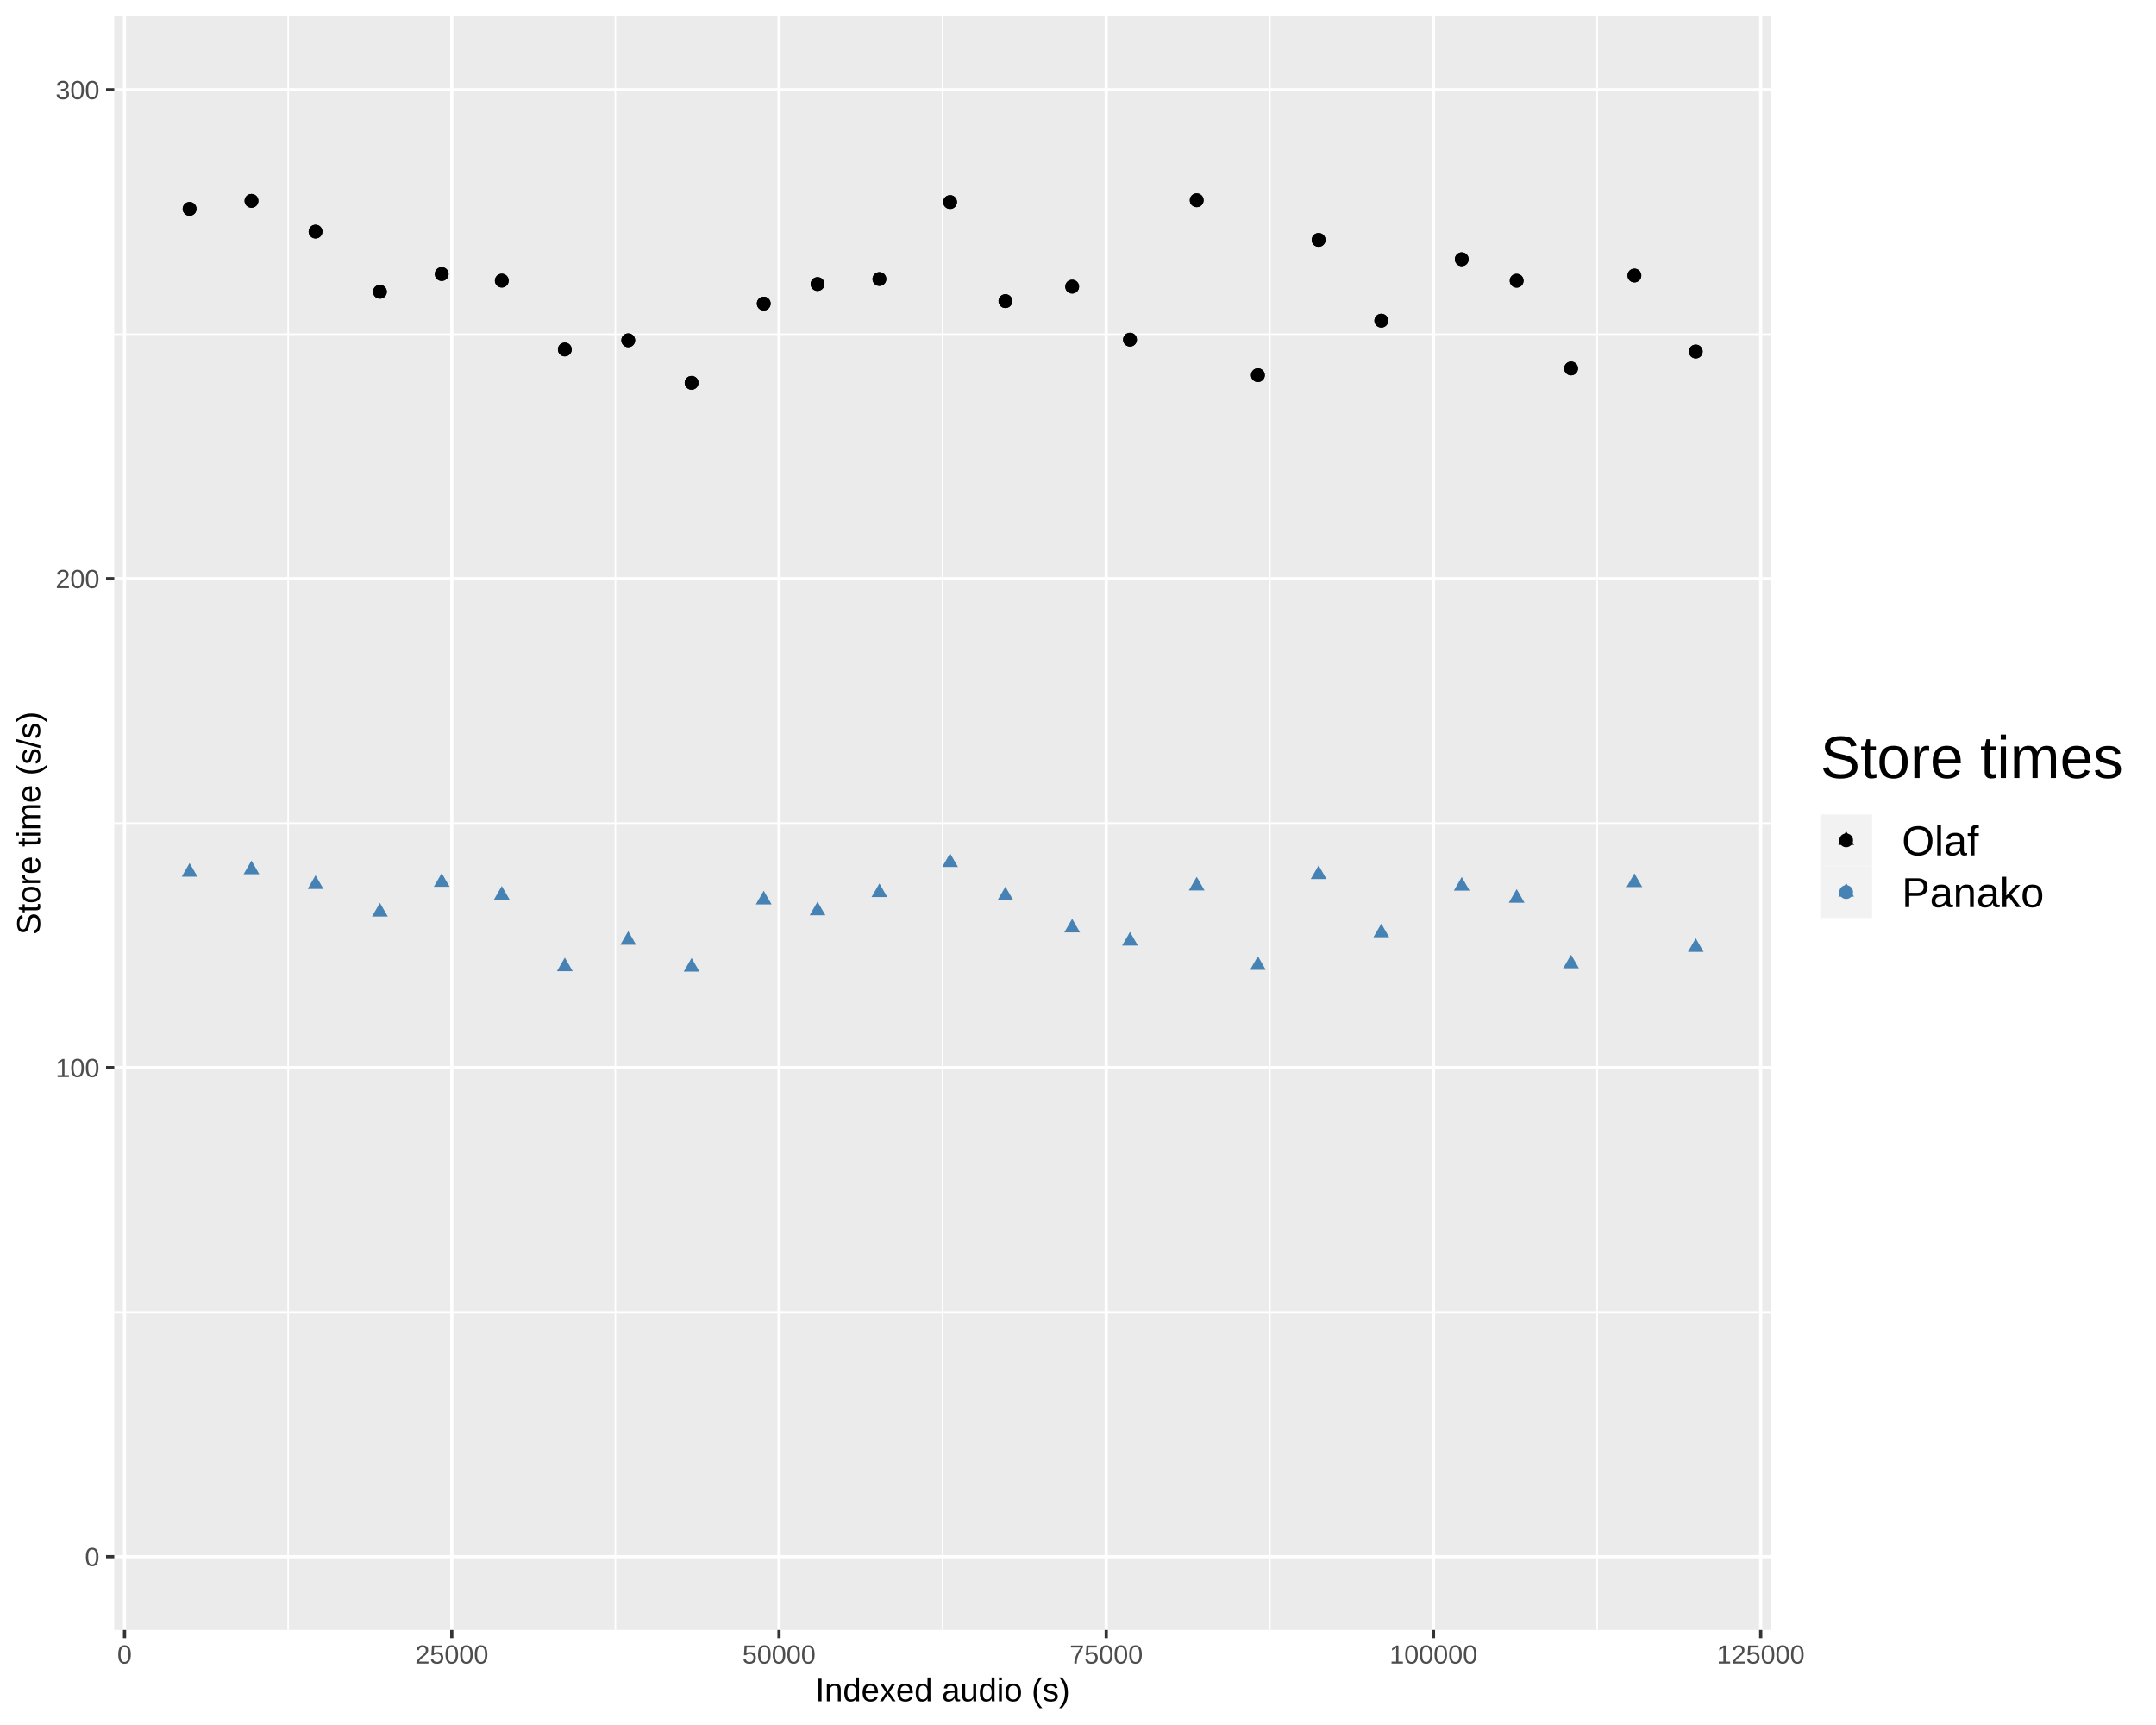
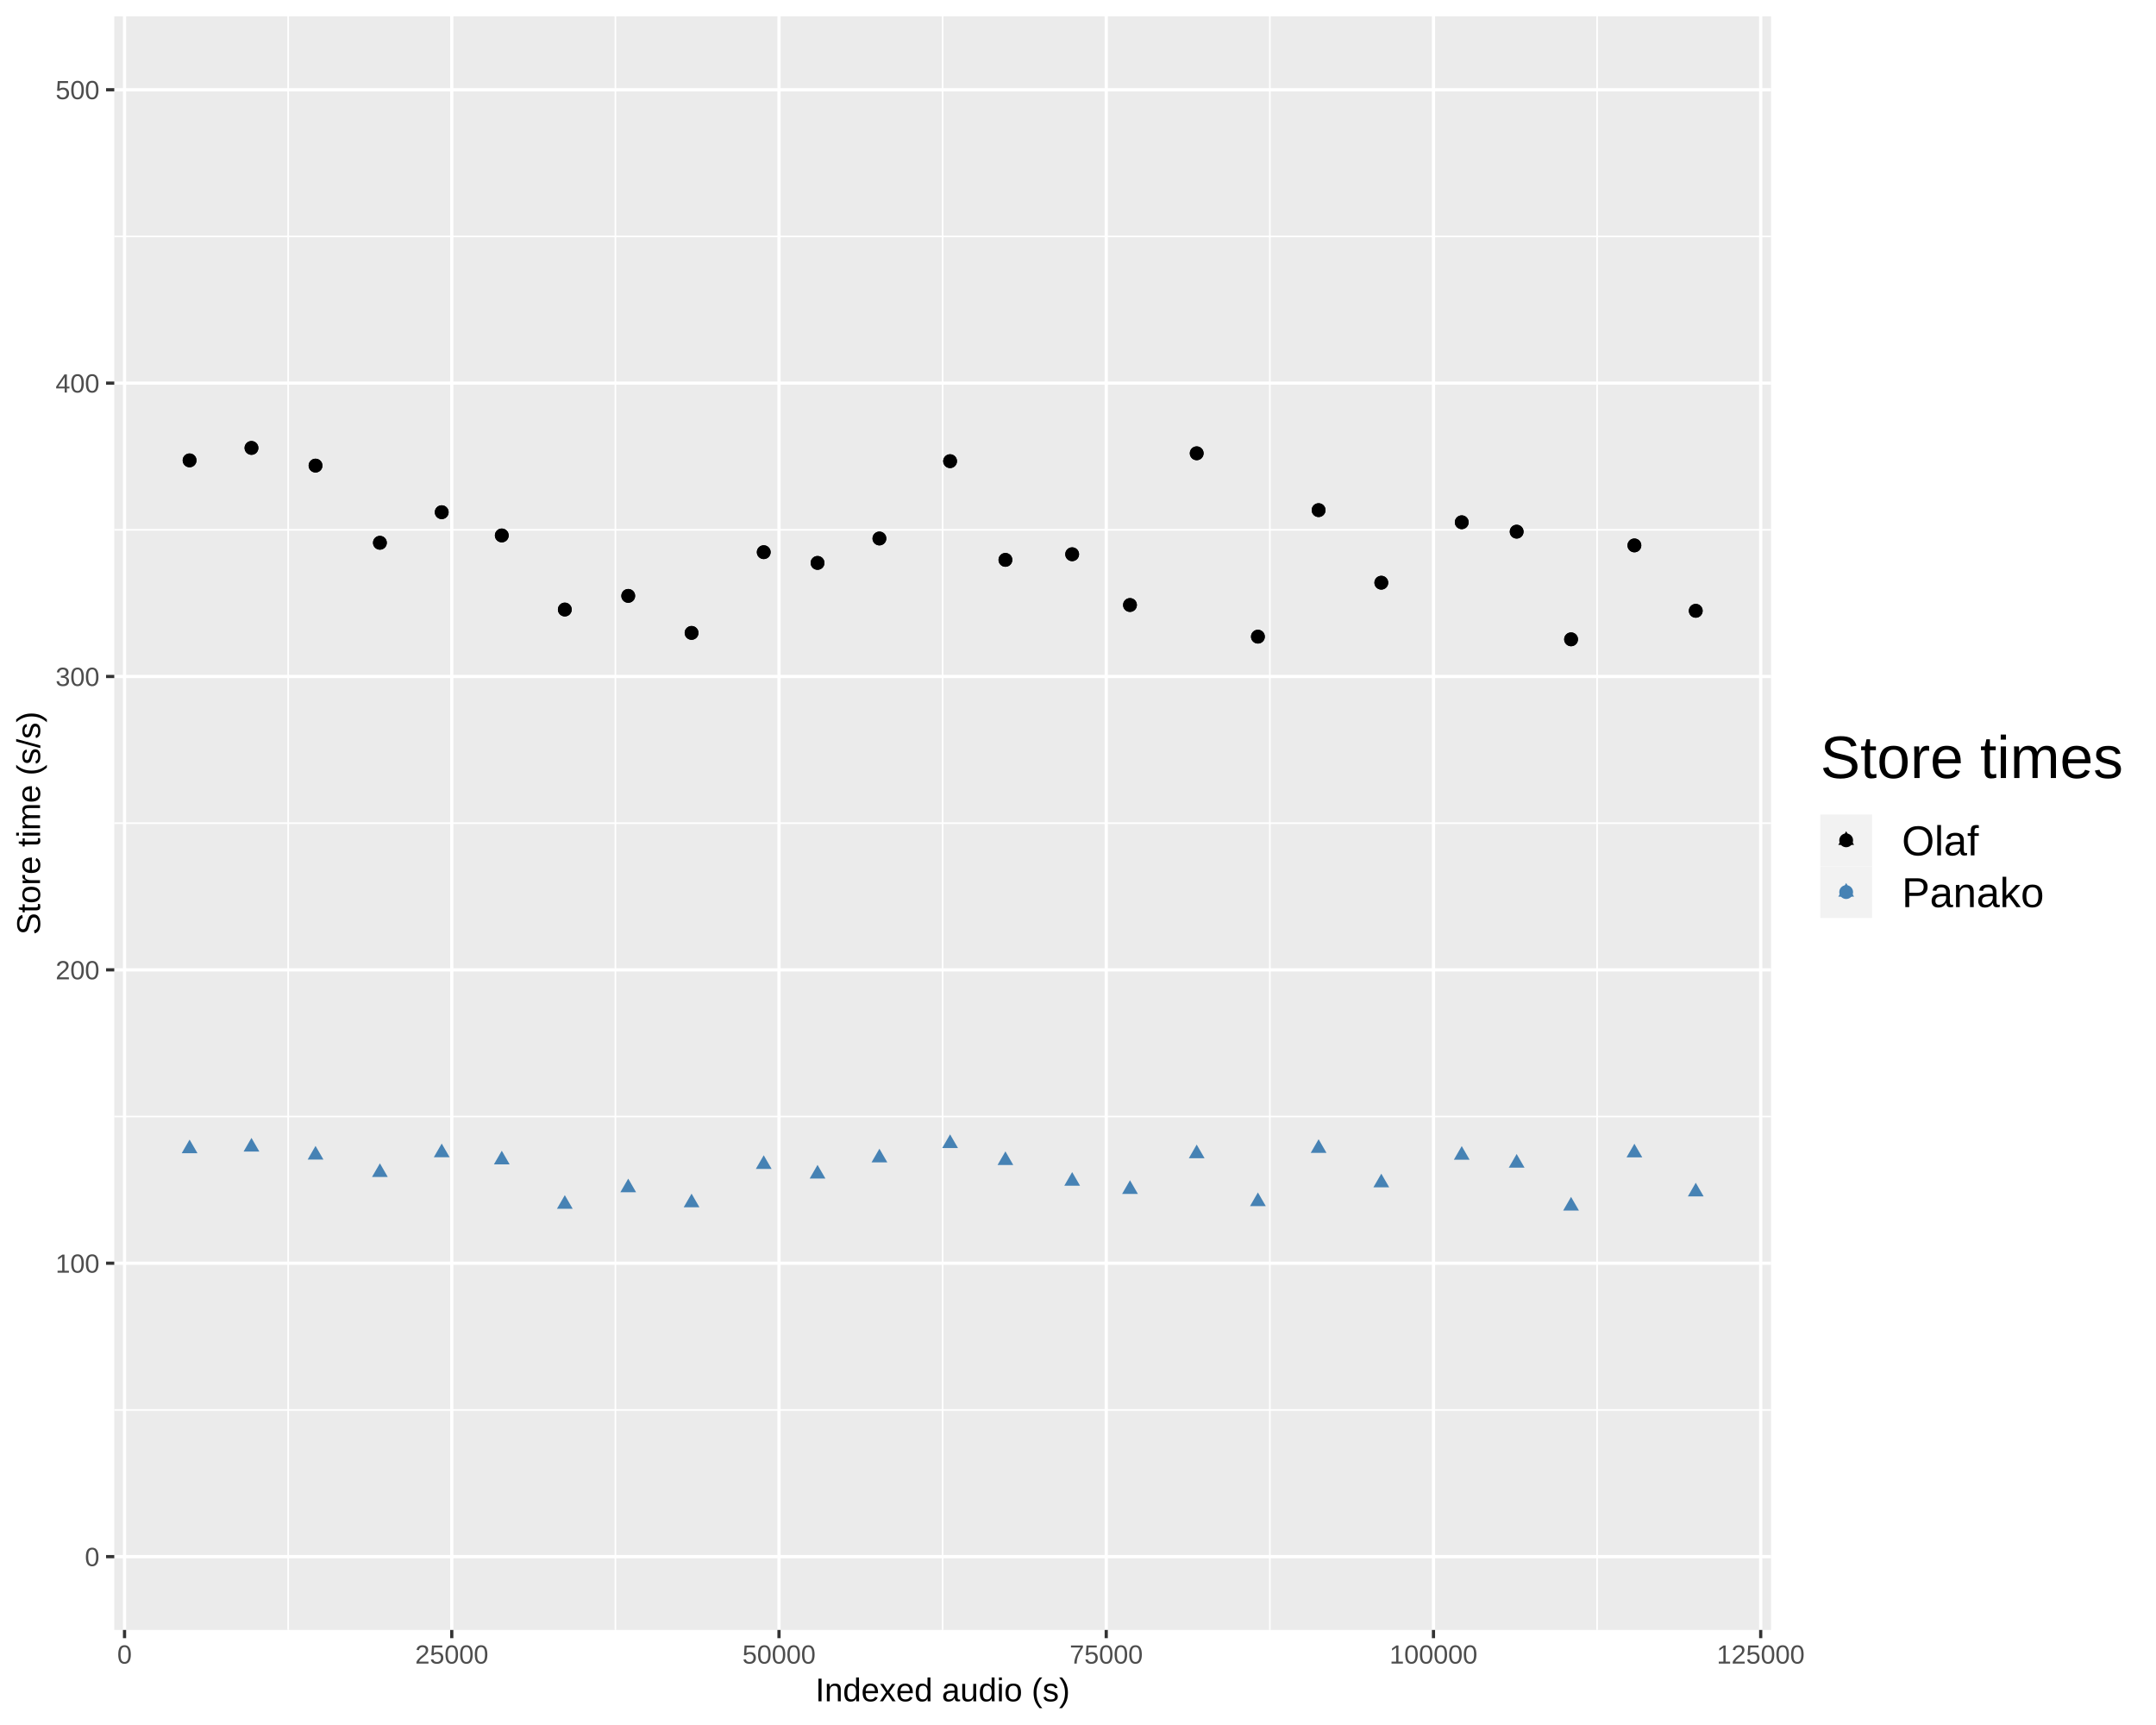
<svg xmlns="http://www.w3.org/2000/svg" class="svglite" width="720.00pt" height="576.00pt" viewBox="0 0 720.00 576.00">
  <defs>
    <style type="text/css">
    .svglite line, .svglite polyline, .svglite polygon, .svglite path, .svglite rect, .svglite circle {
      fill: none;
      stroke: #000000;
      stroke-linecap: round;
      stroke-linejoin: round;
      stroke-miterlimit: 10.00;
    }
    .svglite text {
      white-space: pre;
    }
  </style>
  </defs>
  <rect width="100%" height="100%" style="stroke: none; fill: #FFFFFF;" />
  <defs>
    <clipPath id="cpMC4wMHw3MjAuMDB8MC4wMHw1NzYuMDA=">
      <rect x="0.00" y="0.00" width="720.00" height="576.00" />
    </clipPath>
  </defs>
  <g clip-path="url(#cpMC4wMHw3MjAuMDB8MC4wMHw1NzYuMDA=)">
    <rect x="0.00" y="0.00" width="720.00" height="576.00" style="stroke-width: 1.07; stroke: #FFFFFF; fill: #FFFFFF;" />
  </g>
  <defs>
    <clipPath id="cpMzguMTZ8NTkxLjQ1fDUuNDh8NTQ0LjI3">
      <rect x="38.16" y="5.48" width="553.29" height="538.79" />
    </clipPath>
  </defs>
  <g clip-path="url(#cpMzguMTZ8NTkxLjQ1fDUuNDh8NTQ0LjI3)">
    <rect x="38.16" y="5.48" width="553.29" height="538.79" style="stroke-width: 1.07; stroke: none; fill: #EBEBEB;" />
-     <polyline points="38.16,438.14 591.45,438.14 " style="stroke-width: 0.53; stroke: #FFFFFF; stroke-linecap: butt;" />
+     <polyline points="38.16,470.80 591.45,470.80 " style="stroke-width: 0.53; stroke: #FFFFFF; stroke-linecap: butt;" />
+     <polyline points="38.16,372.83 591.45,372.83 " style="stroke-width: 0.53; stroke: #FFFFFF; stroke-linecap: butt;" />
    <polyline points="38.16,274.87 591.45,274.87 " style="stroke-width: 0.53; stroke: #FFFFFF; stroke-linecap: butt;" />
-     <polyline points="38.16,111.60 591.45,111.60 " style="stroke-width: 0.53; stroke: #FFFFFF; stroke-linecap: butt;" />
+     <polyline points="38.16,176.91 591.45,176.91 " style="stroke-width: 0.53; stroke: #FFFFFF; stroke-linecap: butt;" />
+     <polyline points="38.16,78.95 591.45,78.95 " style="stroke-width: 0.53; stroke: #FFFFFF; stroke-linecap: butt;" />
    <polyline points="96.23,544.27 96.23,5.48 " style="stroke-width: 0.53; stroke: #FFFFFF; stroke-linecap: butt;" />
    <polyline points="205.51,544.27 205.51,5.48 " style="stroke-width: 0.53; stroke: #FFFFFF; stroke-linecap: butt;" />
    <polyline points="314.79,544.27 314.79,5.48 " style="stroke-width: 0.53; stroke: #FFFFFF; stroke-linecap: butt;" />
    <polyline points="424.07,544.27 424.07,5.48 " style="stroke-width: 0.53; stroke: #FFFFFF; stroke-linecap: butt;" />
    <polyline points="533.35,544.27 533.35,5.48 " style="stroke-width: 0.53; stroke: #FFFFFF; stroke-linecap: butt;" />
    <polyline points="38.16,519.78 591.45,519.78 " style="stroke-width: 1.07; stroke: #FFFFFF; stroke-linecap: butt;" />
-     <polyline points="38.16,356.51 591.45,356.51 " style="stroke-width: 1.07; stroke: #FFFFFF; stroke-linecap: butt;" />
-     <polyline points="38.16,193.24 591.45,193.24 " style="stroke-width: 1.07; stroke: #FFFFFF; stroke-linecap: butt;" />
+     <polyline points="38.16,421.81 591.45,421.81 " style="stroke-width: 1.07; stroke: #FFFFFF; stroke-linecap: butt;" />
+     <polyline points="38.16,323.85 591.45,323.85 " style="stroke-width: 1.07; stroke: #FFFFFF; stroke-linecap: butt;" />
+     <polyline points="38.16,225.89 591.45,225.89 " style="stroke-width: 1.07; stroke: #FFFFFF; stroke-linecap: butt;" />
+     <polyline points="38.16,127.93 591.45,127.93 " style="stroke-width: 1.07; stroke: #FFFFFF; stroke-linecap: butt;" />
    <polyline points="38.16,29.97 591.45,29.97 " style="stroke-width: 1.07; stroke: #FFFFFF; stroke-linecap: butt;" />
    <polyline points="41.59,544.27 41.59,5.48 " style="stroke-width: 1.07; stroke: #FFFFFF; stroke-linecap: butt;" />
    <polyline points="150.87,544.27 150.87,5.48 " style="stroke-width: 1.07; stroke: #FFFFFF; stroke-linecap: butt;" />
    <polyline points="260.15,544.27 260.15,5.48 " style="stroke-width: 1.07; stroke: #FFFFFF; stroke-linecap: butt;" />
    <polyline points="369.43,544.27 369.43,5.48 " style="stroke-width: 1.07; stroke: #FFFFFF; stroke-linecap: butt;" />
    <polyline points="478.71,544.27 478.71,5.48 " style="stroke-width: 1.07; stroke: #FFFFFF; stroke-linecap: butt;" />
    <polyline points="587.99,544.27 587.99,5.48 " style="stroke-width: 1.07; stroke: #FFFFFF; stroke-linecap: butt;" />
-     <circle cx="63.31" cy="69.74" r="1.95" style="stroke-width: 0.71; fill: #000000;" />
-     <circle cx="83.98" cy="67.06" r="1.95" style="stroke-width: 0.71; fill: #000000;" />
-     <circle cx="105.37" cy="77.33" r="1.95" style="stroke-width: 0.71; fill: #000000;" />
-     <circle cx="126.87" cy="97.43" r="1.95" style="stroke-width: 0.71; fill: #000000;" />
-     <circle cx="147.51" cy="91.51" r="1.95" style="stroke-width: 0.71; fill: #000000;" />
-     <circle cx="167.57" cy="93.71" r="1.95" style="stroke-width: 0.71; fill: #000000;" />
-     <circle cx="188.62" cy="116.70" r="1.95" style="stroke-width: 0.71; fill: #000000;" />
-     <circle cx="209.80" cy="113.63" r="1.95" style="stroke-width: 0.71; fill: #000000;" />
-     <circle cx="230.95" cy="127.83" r="1.95" style="stroke-width: 0.71; fill: #000000;" />
-     <circle cx="255.05" cy="101.37" r="1.95" style="stroke-width: 0.71; fill: #000000;" />
-     <circle cx="273.02" cy="94.85" r="1.95" style="stroke-width: 0.71; fill: #000000;" />
-     <circle cx="293.68" cy="93.17" r="1.95" style="stroke-width: 0.71; fill: #000000;" />
-     <circle cx="317.28" cy="67.47" r="1.95" style="stroke-width: 0.71; fill: #000000;" />
-     <circle cx="335.76" cy="100.55" r="1.95" style="stroke-width: 0.71; fill: #000000;" />
-     <circle cx="358.05" cy="95.72" r="1.95" style="stroke-width: 0.71; fill: #000000;" />
-     <circle cx="377.36" cy="113.42" r="1.95" style="stroke-width: 0.71; fill: #000000;" />
-     <circle cx="399.64" cy="66.87" r="1.95" style="stroke-width: 0.71; fill: #000000;" />
-     <circle cx="420.08" cy="125.27" r="1.95" style="stroke-width: 0.71; fill: #000000;" />
-     <circle cx="440.35" cy="80.11" r="1.95" style="stroke-width: 0.71; fill: #000000;" />
-     <circle cx="461.29" cy="107.07" r="1.95" style="stroke-width: 0.71; fill: #000000;" />
-     <circle cx="488.15" cy="86.56" r="1.95" style="stroke-width: 0.71; fill: #000000;" />
-     <circle cx="506.49" cy="93.74" r="1.95" style="stroke-width: 0.71; fill: #000000;" />
-     <circle cx="524.66" cy="123.03" r="1.95" style="stroke-width: 0.71; fill: #000000;" />
-     <circle cx="545.81" cy="92.00" r="1.95" style="stroke-width: 0.71; fill: #000000;" />
-     <circle cx="566.30" cy="117.38" r="1.95" style="stroke-width: 0.71; fill: #000000;" />
-     <polygon points="63.31,288.18 65.95,292.74 60.68,292.74 " style="stroke-width: 0.71; stroke: none; fill: #4682B4;" />
-     <polygon points="83.98,287.36 86.61,291.92 81.34,291.92 " style="stroke-width: 0.71; stroke: none; fill: #4682B4;" />
-     <polygon points="105.37,292.27 108.01,296.83 102.74,296.83 " style="stroke-width: 0.71; stroke: none; fill: #4682B4;" />
-     <polygon points="126.87,301.48 129.50,306.04 124.23,306.04 " style="stroke-width: 0.71; stroke: none; fill: #4682B4;" />
-     <polygon points="147.51,291.54 150.15,296.10 144.88,296.10 " style="stroke-width: 0.71; stroke: none; fill: #4682B4;" />
-     <polygon points="167.57,295.85 170.20,300.41 164.94,300.41 " style="stroke-width: 0.71; stroke: none; fill: #4682B4;" />
-     <polygon points="188.62,319.74 191.25,324.30 185.99,324.30 " style="stroke-width: 0.71; stroke: none; fill: #4682B4;" />
-     <polygon points="209.80,310.92 212.43,315.48 207.16,315.48 " style="stroke-width: 0.71; stroke: none; fill: #4682B4;" />
-     <polygon points="230.95,319.88 233.58,324.44 228.32,324.44 " style="stroke-width: 0.71; stroke: none; fill: #4682B4;" />
-     <polygon points="255.05,297.43 257.68,301.99 252.41,301.99 " style="stroke-width: 0.71; stroke: none; fill: #4682B4;" />
-     <polygon points="273.02,301.07 275.65,305.63 270.39,305.63 " style="stroke-width: 0.71; stroke: none; fill: #4682B4;" />
-     <polygon points="293.68,294.98 296.32,299.54 291.05,299.54 " style="stroke-width: 0.71; stroke: none; fill: #4682B4;" />
-     <polygon points="317.28,284.93 319.92,289.49 314.65,289.49 " style="stroke-width: 0.71; stroke: none; fill: #4682B4;" />
-     <polygon points="335.76,296.06 338.39,300.62 333.12,300.62 " style="stroke-width: 0.71; stroke: none; fill: #4682B4;" />
-     <polygon points="358.05,306.79 360.69,311.35 355.42,311.35 " style="stroke-width: 0.71; stroke: none; fill: #4682B4;" />
-     <polygon points="377.36,311.18 380.00,315.74 374.73,315.74 " style="stroke-width: 0.71; stroke: none; fill: #4682B4;" />
-     <polygon points="399.64,292.78 402.27,297.34 397.01,297.34 " style="stroke-width: 0.71; stroke: none; fill: #4682B4;" />
-     <polygon points="420.08,319.28 422.71,323.84 417.45,323.84 " style="stroke-width: 0.71; stroke: none; fill: #4682B4;" />
-     <polygon points="440.35,288.96 442.98,293.52 437.72,293.52 " style="stroke-width: 0.71; stroke: none; fill: #4682B4;" />
-     <polygon points="461.29,308.41 463.92,312.96 458.65,312.96 " style="stroke-width: 0.71; stroke: none; fill: #4682B4;" />
-     <polygon points="488.15,292.83 490.78,297.39 485.52,297.39 " style="stroke-width: 0.71; stroke: none; fill: #4682B4;" />
-     <polygon points="506.49,296.88 509.12,301.44 503.86,301.44 " style="stroke-width: 0.71; stroke: none; fill: #4682B4;" />
-     <polygon points="524.66,318.77 527.29,323.33 522.02,323.33 " style="stroke-width: 0.71; stroke: none; fill: #4682B4;" />
-     <polygon points="545.81,291.64 548.44,296.20 543.18,296.20 " style="stroke-width: 0.71; stroke: none; fill: #4682B4;" />
-     <polygon points="566.30,313.30 568.93,317.86 563.67,317.86 " style="stroke-width: 0.71; stroke: none; fill: #4682B4;" />
-     <circle cx="63.31" cy="69.74" r="1.95" style="stroke-width: 0.71; fill: #000000;" />
-     <circle cx="83.98" cy="67.06" r="1.95" style="stroke-width: 0.71; fill: #000000;" />
-     <circle cx="105.37" cy="77.33" r="1.95" style="stroke-width: 0.71; fill: #000000;" />
-     <circle cx="126.87" cy="97.43" r="1.95" style="stroke-width: 0.71; fill: #000000;" />
-     <circle cx="147.51" cy="91.51" r="1.95" style="stroke-width: 0.71; fill: #000000;" />
-     <circle cx="167.57" cy="93.71" r="1.95" style="stroke-width: 0.71; fill: #000000;" />
-     <circle cx="188.62" cy="116.70" r="1.95" style="stroke-width: 0.71; fill: #000000;" />
-     <circle cx="209.80" cy="113.63" r="1.95" style="stroke-width: 0.71; fill: #000000;" />
-     <circle cx="230.95" cy="127.83" r="1.95" style="stroke-width: 0.71; fill: #000000;" />
-     <circle cx="255.05" cy="101.37" r="1.95" style="stroke-width: 0.71; fill: #000000;" />
-     <circle cx="273.02" cy="94.85" r="1.95" style="stroke-width: 0.71; fill: #000000;" />
-     <circle cx="293.68" cy="93.17" r="1.95" style="stroke-width: 0.71; fill: #000000;" />
-     <circle cx="317.28" cy="67.47" r="1.95" style="stroke-width: 0.71; fill: #000000;" />
-     <circle cx="335.76" cy="100.55" r="1.95" style="stroke-width: 0.71; fill: #000000;" />
-     <circle cx="358.05" cy="95.72" r="1.95" style="stroke-width: 0.71; fill: #000000;" />
-     <circle cx="377.36" cy="113.42" r="1.95" style="stroke-width: 0.71; fill: #000000;" />
-     <circle cx="399.64" cy="66.87" r="1.95" style="stroke-width: 0.71; fill: #000000;" />
-     <circle cx="420.08" cy="125.27" r="1.95" style="stroke-width: 0.71; fill: #000000;" />
-     <circle cx="440.35" cy="80.11" r="1.95" style="stroke-width: 0.71; fill: #000000;" />
-     <circle cx="461.29" cy="107.07" r="1.95" style="stroke-width: 0.71; fill: #000000;" />
-     <circle cx="488.15" cy="86.56" r="1.95" style="stroke-width: 0.71; fill: #000000;" />
-     <circle cx="506.49" cy="93.74" r="1.95" style="stroke-width: 0.71; fill: #000000;" />
-     <circle cx="524.66" cy="123.03" r="1.95" style="stroke-width: 0.71; fill: #000000;" />
-     <circle cx="545.81" cy="92.00" r="1.95" style="stroke-width: 0.71; fill: #000000;" />
-     <circle cx="566.30" cy="117.38" r="1.95" style="stroke-width: 0.71; fill: #000000;" />
+     <circle cx="63.31" cy="153.72" r="1.95" style="stroke-width: 0.71; fill: #000000;" />
+     <circle cx="83.98" cy="149.57" r="1.95" style="stroke-width: 0.71; fill: #000000;" />
+     <circle cx="105.37" cy="155.47" r="1.95" style="stroke-width: 0.71; fill: #000000;" />
+     <circle cx="126.87" cy="181.24" r="1.95" style="stroke-width: 0.71; fill: #000000;" />
+     <circle cx="147.51" cy="171.03" r="1.95" style="stroke-width: 0.71; fill: #000000;" />
+     <circle cx="167.57" cy="178.79" r="1.95" style="stroke-width: 0.71; fill: #000000;" />
+     <circle cx="188.62" cy="203.53" r="1.95" style="stroke-width: 0.71; fill: #000000;" />
+     <circle cx="209.80" cy="198.97" r="1.95" style="stroke-width: 0.71; fill: #000000;" />
+     <circle cx="230.95" cy="211.33" r="1.95" style="stroke-width: 0.71; fill: #000000;" />
+     <circle cx="255.05" cy="184.38" r="1.95" style="stroke-width: 0.71; fill: #000000;" />
+     <circle cx="273.02" cy="187.96" r="1.95" style="stroke-width: 0.71; fill: #000000;" />
+     <circle cx="293.68" cy="179.81" r="1.95" style="stroke-width: 0.71; fill: #000000;" />
+     <circle cx="317.28" cy="153.99" r="1.95" style="stroke-width: 0.71; fill: #000000;" />
+     <circle cx="335.76" cy="186.95" r="1.95" style="stroke-width: 0.71; fill: #000000;" />
+     <circle cx="358.05" cy="185.07" r="1.95" style="stroke-width: 0.71; fill: #000000;" />
+     <circle cx="377.36" cy="202.02" r="1.95" style="stroke-width: 0.71; fill: #000000;" />
+     <circle cx="399.64" cy="151.36" r="1.95" style="stroke-width: 0.71; fill: #000000;" />
+     <circle cx="420.08" cy="212.59" r="1.95" style="stroke-width: 0.71; fill: #000000;" />
+     <circle cx="440.35" cy="170.34" r="1.95" style="stroke-width: 0.71; fill: #000000;" />
+     <circle cx="461.29" cy="194.57" r="1.95" style="stroke-width: 0.71; fill: #000000;" />
+     <circle cx="488.15" cy="174.39" r="1.95" style="stroke-width: 0.71; fill: #000000;" />
+     <circle cx="506.49" cy="177.53" r="1.95" style="stroke-width: 0.71; fill: #000000;" />
+     <circle cx="524.66" cy="213.48" r="1.95" style="stroke-width: 0.71; fill: #000000;" />
+     <circle cx="545.81" cy="182.12" r="1.95" style="stroke-width: 0.71; fill: #000000;" />
+     <circle cx="566.30" cy="203.96" r="1.95" style="stroke-width: 0.71; fill: #000000;" />
+     <polygon points="63.31,380.52 65.95,385.08 60.68,385.08 " style="stroke-width: 0.71; stroke: none; fill: #4682B4;" />
+     <polygon points="83.98,379.96 86.61,384.52 81.34,384.52 " style="stroke-width: 0.71; stroke: none; fill: #4682B4;" />
+     <polygon points="105.37,382.63 108.01,387.19 102.74,387.19 " style="stroke-width: 0.71; stroke: none; fill: #4682B4;" />
+     <polygon points="126.87,388.45 129.50,393.01 124.23,393.01 " style="stroke-width: 0.71; stroke: none; fill: #4682B4;" />
+     <polygon points="147.51,381.85 150.15,386.41 144.88,386.41 " style="stroke-width: 0.71; stroke: none; fill: #4682B4;" />
+     <polygon points="167.57,384.24 170.20,388.80 164.94,388.80 " style="stroke-width: 0.71; stroke: none; fill: #4682B4;" />
+     <polygon points="188.62,399.07 191.25,403.63 185.99,403.63 " style="stroke-width: 0.71; stroke: none; fill: #4682B4;" />
+     <polygon points="209.80,393.56 212.43,398.12 207.16,398.12 " style="stroke-width: 0.71; stroke: none; fill: #4682B4;" />
+     <polygon points="230.95,398.57 233.58,403.13 228.32,403.13 " style="stroke-width: 0.71; stroke: none; fill: #4682B4;" />
+     <polygon points="255.05,385.76 257.68,390.32 252.41,390.32 " style="stroke-width: 0.71; stroke: none; fill: #4682B4;" />
+     <polygon points="273.02,388.97 275.65,393.53 270.39,393.53 " style="stroke-width: 0.71; stroke: none; fill: #4682B4;" />
+     <polygon points="293.68,383.57 296.32,388.13 291.05,388.13 " style="stroke-width: 0.71; stroke: none; fill: #4682B4;" />
+     <polygon points="317.28,378.78 319.92,383.34 314.65,383.34 " style="stroke-width: 0.71; stroke: none; fill: #4682B4;" />
+     <polygon points="335.76,384.46 338.39,389.02 333.12,389.02 " style="stroke-width: 0.71; stroke: none; fill: #4682B4;" />
+     <polygon points="358.05,391.37 360.69,395.93 355.42,395.93 " style="stroke-width: 0.71; stroke: none; fill: #4682B4;" />
+     <polygon points="377.36,394.10 380.00,398.66 374.73,398.66 " style="stroke-width: 0.71; stroke: none; fill: #4682B4;" />
+     <polygon points="399.64,382.19 402.27,386.75 397.01,386.75 " style="stroke-width: 0.71; stroke: none; fill: #4682B4;" />
+     <polygon points="420.08,398.17 422.71,402.73 417.45,402.73 " style="stroke-width: 0.71; stroke: none; fill: #4682B4;" />
+     <polygon points="440.35,380.40 442.98,384.96 437.72,384.96 " style="stroke-width: 0.71; stroke: none; fill: #4682B4;" />
+     <polygon points="461.29,391.90 463.92,396.46 458.65,396.46 " style="stroke-width: 0.71; stroke: none; fill: #4682B4;" />
+     <polygon points="488.15,382.69 490.78,387.25 485.52,387.25 " style="stroke-width: 0.71; stroke: none; fill: #4682B4;" />
+     <polygon points="506.49,385.33 509.12,389.89 503.86,389.89 " style="stroke-width: 0.71; stroke: none; fill: #4682B4;" />
+     <polygon points="524.66,399.66 527.29,404.22 522.02,404.22 " style="stroke-width: 0.71; stroke: none; fill: #4682B4;" />
+     <polygon points="545.81,381.90 548.44,386.46 543.18,386.46 " style="stroke-width: 0.71; stroke: none; fill: #4682B4;" />
+     <polygon points="566.30,394.93 568.93,399.49 563.67,399.49 " style="stroke-width: 0.71; stroke: none; fill: #4682B4;" />
+     <circle cx="63.31" cy="153.72" r="1.95" style="stroke-width: 0.71; fill: #000000;" />
+     <circle cx="83.98" cy="149.57" r="1.95" style="stroke-width: 0.71; fill: #000000;" />
+     <circle cx="105.37" cy="155.47" r="1.95" style="stroke-width: 0.71; fill: #000000;" />
+     <circle cx="126.87" cy="181.24" r="1.95" style="stroke-width: 0.71; fill: #000000;" />
+     <circle cx="147.51" cy="171.03" r="1.95" style="stroke-width: 0.71; fill: #000000;" />
+     <circle cx="167.57" cy="178.79" r="1.95" style="stroke-width: 0.71; fill: #000000;" />
+     <circle cx="188.62" cy="203.53" r="1.95" style="stroke-width: 0.71; fill: #000000;" />
+     <circle cx="209.80" cy="198.97" r="1.95" style="stroke-width: 0.71; fill: #000000;" />
+     <circle cx="230.95" cy="211.33" r="1.95" style="stroke-width: 0.71; fill: #000000;" />
+     <circle cx="255.05" cy="184.38" r="1.95" style="stroke-width: 0.71; fill: #000000;" />
+     <circle cx="273.02" cy="187.96" r="1.95" style="stroke-width: 0.71; fill: #000000;" />
+     <circle cx="293.68" cy="179.81" r="1.95" style="stroke-width: 0.71; fill: #000000;" />
+     <circle cx="317.28" cy="153.99" r="1.95" style="stroke-width: 0.71; fill: #000000;" />
+     <circle cx="335.76" cy="186.95" r="1.95" style="stroke-width: 0.71; fill: #000000;" />
+     <circle cx="358.05" cy="185.07" r="1.95" style="stroke-width: 0.71; fill: #000000;" />
+     <circle cx="377.36" cy="202.02" r="1.95" style="stroke-width: 0.71; fill: #000000;" />
+     <circle cx="399.64" cy="151.36" r="1.95" style="stroke-width: 0.71; fill: #000000;" />
+     <circle cx="420.08" cy="212.59" r="1.95" style="stroke-width: 0.71; fill: #000000;" />
+     <circle cx="440.35" cy="170.34" r="1.95" style="stroke-width: 0.71; fill: #000000;" />
+     <circle cx="461.29" cy="194.57" r="1.95" style="stroke-width: 0.71; fill: #000000;" />
+     <circle cx="488.15" cy="174.39" r="1.95" style="stroke-width: 0.71; fill: #000000;" />
+     <circle cx="506.49" cy="177.53" r="1.95" style="stroke-width: 0.71; fill: #000000;" />
+     <circle cx="524.66" cy="213.48" r="1.95" style="stroke-width: 0.71; fill: #000000;" />
+     <circle cx="545.81" cy="182.12" r="1.95" style="stroke-width: 0.71; fill: #000000;" />
+     <circle cx="566.30" cy="203.96" r="1.95" style="stroke-width: 0.71; fill: #000000;" />
  </g>
  <g clip-path="url(#cpMC4wMHw3MjAuMDB8MC4wMHw1NzYuMDA=)">
    <text x="33.23" y="522.93" text-anchor="end" style="font-size: 8.80px;fill: #4D4D4D; font-family: &quot;Arial&quot;;" textLength="4.90px" lengthAdjust="spacingAndGlyphs">0</text>
-     <text x="33.23" y="359.66" text-anchor="end" style="font-size: 8.80px;fill: #4D4D4D; font-family: &quot;Arial&quot;;" textLength="14.69px" lengthAdjust="spacingAndGlyphs">100</text>
-     <text x="33.23" y="196.39" text-anchor="end" style="font-size: 8.80px;fill: #4D4D4D; font-family: &quot;Arial&quot;;" textLength="14.69px" lengthAdjust="spacingAndGlyphs">200</text>
-     <text x="33.23" y="33.12" text-anchor="end" style="font-size: 8.80px;fill: #4D4D4D; font-family: &quot;Arial&quot;;" textLength="14.69px" lengthAdjust="spacingAndGlyphs">300</text>
+     <text x="33.23" y="424.97" text-anchor="end" style="font-size: 8.80px;fill: #4D4D4D; font-family: &quot;Arial&quot;;" textLength="14.69px" lengthAdjust="spacingAndGlyphs">100</text>
+     <text x="33.23" y="327.01" text-anchor="end" style="font-size: 8.80px;fill: #4D4D4D; font-family: &quot;Arial&quot;;" textLength="14.69px" lengthAdjust="spacingAndGlyphs">200</text>
+     <text x="33.23" y="229.05" text-anchor="end" style="font-size: 8.80px;fill: #4D4D4D; font-family: &quot;Arial&quot;;" textLength="14.69px" lengthAdjust="spacingAndGlyphs">300</text>
+     <text x="33.23" y="131.08" text-anchor="end" style="font-size: 8.80px;fill: #4D4D4D; font-family: &quot;Arial&quot;;" textLength="14.69px" lengthAdjust="spacingAndGlyphs">400</text>
+     <text x="33.23" y="33.12" text-anchor="end" style="font-size: 8.80px;fill: #4D4D4D; font-family: &quot;Arial&quot;;" textLength="14.69px" lengthAdjust="spacingAndGlyphs">500</text>
    <polyline points="35.42,519.78 38.16,519.78 " style="stroke-width: 1.07; stroke: #333333; stroke-linecap: butt;" />
-     <polyline points="35.42,356.51 38.16,356.51 " style="stroke-width: 1.07; stroke: #333333; stroke-linecap: butt;" />
-     <polyline points="35.42,193.24 38.16,193.24 " style="stroke-width: 1.07; stroke: #333333; stroke-linecap: butt;" />
+     <polyline points="35.42,421.81 38.16,421.81 " style="stroke-width: 1.07; stroke: #333333; stroke-linecap: butt;" />
+     <polyline points="35.42,323.85 38.16,323.85 " style="stroke-width: 1.07; stroke: #333333; stroke-linecap: butt;" />
+     <polyline points="35.42,225.89 38.16,225.89 " style="stroke-width: 1.07; stroke: #333333; stroke-linecap: butt;" />
+     <polyline points="35.42,127.93 38.16,127.93 " style="stroke-width: 1.07; stroke: #333333; stroke-linecap: butt;" />
    <polyline points="35.42,29.97 38.16,29.97 " style="stroke-width: 1.07; stroke: #333333; stroke-linecap: butt;" />
    <polyline points="41.59,547.01 41.59,544.27 " style="stroke-width: 1.07; stroke: #333333; stroke-linecap: butt;" />
    <polyline points="150.87,547.01 150.87,544.27 " style="stroke-width: 1.07; stroke: #333333; stroke-linecap: butt;" />
    <polyline points="260.15,547.01 260.15,544.27 " style="stroke-width: 1.07; stroke: #333333; stroke-linecap: butt;" />
    <polyline points="369.43,547.01 369.43,544.27 " style="stroke-width: 1.07; stroke: #333333; stroke-linecap: butt;" />
    <polyline points="478.71,547.01 478.71,544.27 " style="stroke-width: 1.07; stroke: #333333; stroke-linecap: butt;" />
    <polyline points="587.99,547.01 587.99,544.27 " style="stroke-width: 1.07; stroke: #333333; stroke-linecap: butt;" />
    <text x="41.59" y="555.50" text-anchor="middle" style="font-size: 8.80px;fill: #4D4D4D; font-family: &quot;Arial&quot;;" textLength="4.90px" lengthAdjust="spacingAndGlyphs">0</text>
    <text x="150.87" y="555.50" text-anchor="middle" style="font-size: 8.80px;fill: #4D4D4D; font-family: &quot;Arial&quot;;" textLength="24.48px" lengthAdjust="spacingAndGlyphs">25000</text>
    <text x="260.15" y="555.50" text-anchor="middle" style="font-size: 8.80px;fill: #4D4D4D; font-family: &quot;Arial&quot;;" textLength="24.48px" lengthAdjust="spacingAndGlyphs">50000</text>
    <text x="369.43" y="555.50" text-anchor="middle" style="font-size: 8.80px;fill: #4D4D4D; font-family: &quot;Arial&quot;;" textLength="24.48px" lengthAdjust="spacingAndGlyphs">75000</text>
    <text x="478.71" y="555.50" text-anchor="middle" style="font-size: 8.80px;fill: #4D4D4D; font-family: &quot;Arial&quot;;" textLength="29.38px" lengthAdjust="spacingAndGlyphs">100000</text>
    <text x="587.99" y="555.50" text-anchor="middle" style="font-size: 8.80px;fill: #4D4D4D; font-family: &quot;Arial&quot;;" textLength="29.38px" lengthAdjust="spacingAndGlyphs">125000</text>
    <text x="314.81" y="568.09" text-anchor="middle" style="font-size: 11.00px; font-family: &quot;Arial&quot;;" textLength="85.01px" lengthAdjust="spacingAndGlyphs">Indexed audio (s)</text>
    <text transform="translate(13.37,274.87) rotate(-90)" text-anchor="middle" style="font-size: 11.00px; font-family: &quot;Arial&quot;;" textLength="74.56px" lengthAdjust="spacingAndGlyphs">Store time (s/s)</text>
    <rect x="602.41" y="237.75" width="112.11" height="74.25" style="stroke-width: 1.07; stroke: none; fill: #FFFFFF;" />
    <text x="607.89" y="259.79" style="font-size: 20.00px; font-family: &quot;Arial&quot;;" textLength="101.15px" lengthAdjust="spacingAndGlyphs">Store times</text>
    <rect x="607.89" y="271.96" width="17.28" height="17.28" style="stroke-width: 1.07; stroke: none; fill: #F2F2F2;" />
    <circle cx="616.53" cy="280.60" r="1.95" style="stroke-width: 0.71; fill: #000000;" />
    <polygon points="616.53,277.56 619.16,282.12 613.90,282.12 " style="stroke-width: 0.71; stroke: none; fill: #000000;" />
    <rect x="607.89" y="289.24" width="17.28" height="17.28" style="stroke-width: 1.07; stroke: none; fill: #F2F2F2;" />
    <circle cx="616.53" cy="297.88" r="1.95" style="stroke-width: 0.71; stroke: #4682B4; fill: #4682B4;" />
    <polygon points="616.53,294.84 619.16,299.40 613.90,299.40 " style="stroke-width: 0.71; stroke: none; fill: #4682B4;" />
    <text x="635.13" y="285.62" style="font-size: 14.00px; font-family: &quot;Arial&quot;;" textLength="25.67px" lengthAdjust="spacingAndGlyphs">Olaf</text>
    <text x="635.13" y="302.90" style="font-size: 14.00px; font-family: &quot;Arial&quot;;" textLength="47.47px" lengthAdjust="spacingAndGlyphs">Panako</text>
  </g>
</svg>
